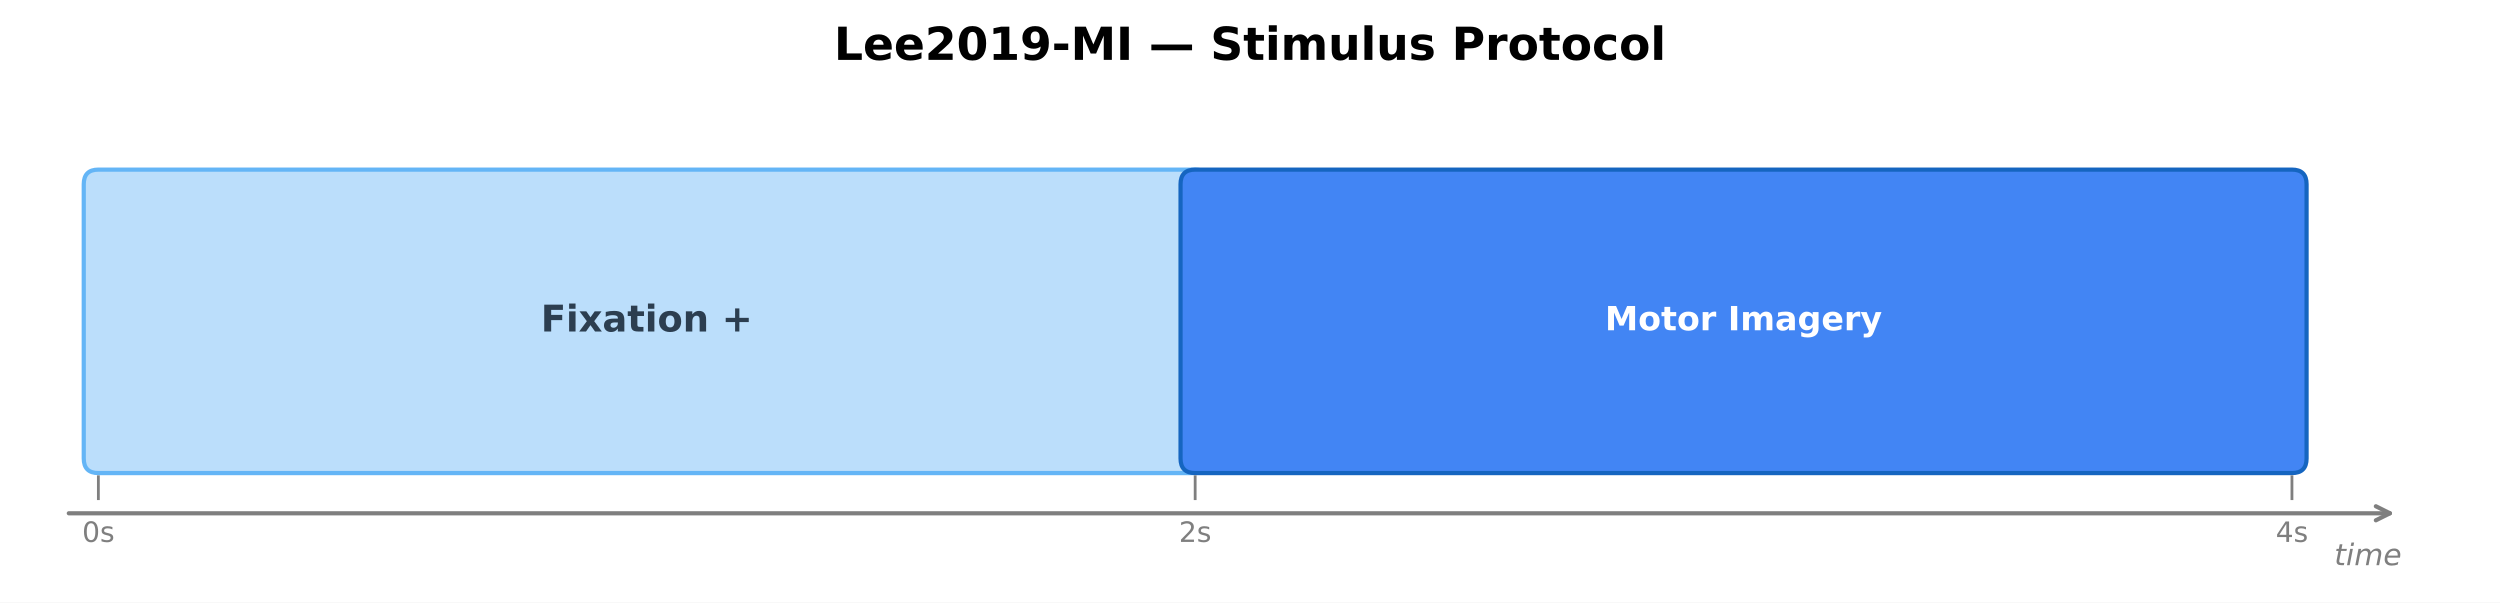
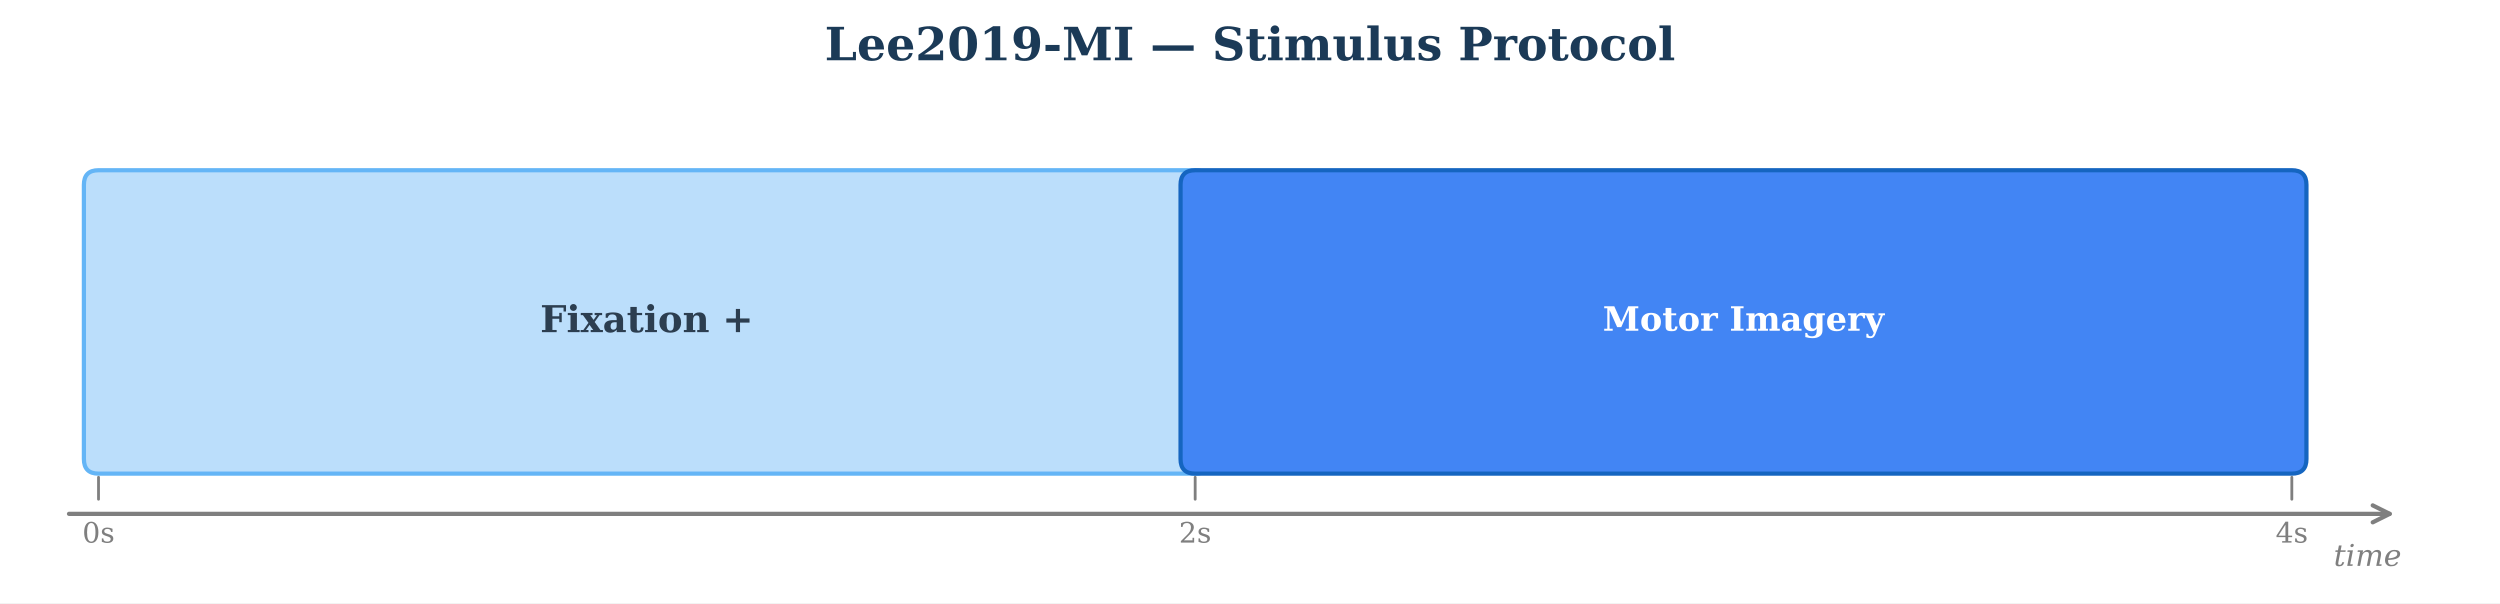
- <svg xmlns="http://www.w3.org/2000/svg" xmlns:xlink="http://www.w3.org/1999/xlink" width="712.8pt" height="171.788pt" viewBox="0 0 712.8 171.788" version="1.1">
+ <svg xmlns="http://www.w3.org/2000/svg" xmlns:xlink="http://www.w3.org/1999/xlink" width="708.48pt" height="170.95pt" viewBox="0 0 708.48 170.95" version="1.1">
  <defs>
    <style type="text/css">*{stroke-linejoin: round; stroke-linecap: butt}</style>
  </defs>
  <g id="figure_1">
    <g id="patch_1">
-       <path d="M 0 171.788  L 712.8 171.788  L 712.8 0  L 0 0  z " style="fill: #ffffff" />
+       <path d="M 0 170.95  L 708.48 170.95  L 708.48 0  L 0 0  z " style="fill: #ffffff" />
    </g>
    <g id="axes_1">
      <g id="patch_2">
-         <path d="M 28.048 134.88  L 340.764 134.88  Q 344.934 134.88 344.934 130.711  L 344.934 52.532  Q 344.934 48.362 340.764 48.362  L 28.048 48.362  Q 23.878 48.362 23.878 52.532  L 23.878 130.711  Q 23.878 134.88 28.048 134.88  z " clip-path="url(#pa00d7a1b4c)" style="fill: #bbdefb; stroke: #64b5f6; stroke-width: 1.2" />
+         <path d="M 27.919 134.226  L 338.701 134.226  Q 342.845 134.226 342.845 130.082  L 342.845 52.387  Q 342.845 48.243 338.701 48.243  L 27.919 48.243  Q 23.775 48.243 23.775 52.387  L 23.775 130.082  Q 23.775 134.226 27.919 134.226  z " clip-path="url(#p696e269f4f)" style="fill: #bbdefb; stroke: #64b5f6; stroke-width: 1.2" />
      </g>
      <g id="patch_3">
-         <path d="M 340.764 134.88  L 653.481 134.88  Q 657.65 134.88 657.65 130.711  L 657.65 52.532  Q 657.65 48.362 653.481 48.362  L 340.764 48.362  Q 336.595 48.362 336.595 52.532  L 336.595 130.711  Q 336.595 134.88 340.764 134.88  z " clip-path="url(#pa00d7a1b4c)" style="fill: #4285f4; stroke: #1565c0; stroke-width: 1.2" />
+         <path d="M 338.701 134.226  L 649.483 134.226  Q 653.627 134.226 653.627 130.082  L 653.627 52.387  Q 653.627 48.243 649.483 48.243  L 338.701 48.243  Q 334.557 48.243 334.557 52.387  L 334.557 130.082  Q 334.557 134.226 338.701 134.226  z " clip-path="url(#p696e269f4f)" style="fill: #4285f4; stroke: #1565c0; stroke-width: 1.2" />
      </g>
      <g id="line2d_1">
-         <path d="M 28.048 135.923  L 28.048 142.177  " clip-path="url(#pa00d7a1b4c)" style="fill: none; stroke: #7f7f7f; stroke-width: 0.8; stroke-linecap: square" />
+         <path d="M 27.919 135.262  L 27.919 141.477  " clip-path="url(#p696e269f4f)" style="fill: none; stroke: #7f7f7f; stroke-width: 0.8; stroke-linecap: round" />
      </g>
      <g id="line2d_2">
-         <path d="M 340.764 135.923  L 340.764 142.177  " clip-path="url(#pa00d7a1b4c)" style="fill: none; stroke: #7f7f7f; stroke-width: 0.8; stroke-linecap: square" />
+         <path d="M 338.701 135.262  L 338.701 141.477  " clip-path="url(#p696e269f4f)" style="fill: none; stroke: #7f7f7f; stroke-width: 0.8; stroke-linecap: round" />
      </g>
      <g id="line2d_3">
-         <path d="M 653.481 135.923  L 653.481 142.177  " clip-path="url(#pa00d7a1b4c)" style="fill: none; stroke: #7f7f7f; stroke-width: 0.8; stroke-linecap: square" />
+         <path d="M 649.483 135.262  L 649.483 141.477  " clip-path="url(#p696e269f4f)" style="fill: none; stroke: #7f7f7f; stroke-width: 0.8; stroke-linecap: round" />
      </g>
      <g id="text_1">
-         <g clip-path="url(#pa00d7a1b4c)">
-           <g style="fill: #2c3e50" transform="translate(154.2103 94.5186) scale(0.105 -0.105)">
+         <g clip-path="url(#p696e269f4f)">
+           <g style="fill: #2c3e50" transform="translate(153.0912 94.13173) scale(0.105 -0.105)">
            <defs>
-               <path id="DejaVuSans-Bold-46" d="M 588 4666  L 3834 4666  L 3834 3756  L 1791 3756  L 1791 2888  L 3713 2888  L 3713 1978  L 1791 1978  L 1791 0  L 588 0  L 588 4666  z " transform="scale(0.015625)" />
-               <path id="DejaVuSans-Bold-69" d="M 538 3500  L 1656 3500  L 1656 0  L 538 0  L 538 3500  z M 538 4863  L 1656 4863  L 1656 3950  L 538 3950  L 538 4863  z " transform="scale(0.015625)" />
-               <path id="DejaVuSans-Bold-78" d="M 1422 1791  L 159 3500  L 1344 3500  L 2059 2463  L 2784 3500  L 3969 3500  L 2706 1797  L 4031 0  L 2847 0  L 2059 1106  L 1281 0  L 97 0  L 1422 1791  z " transform="scale(0.015625)" />
-               <path id="DejaVuSans-Bold-61" d="M 2106 1575  Q 1756 1575 1579 1456  Q 1403 1338 1403 1106  Q 1403 894 1545 773  Q 1688 653 1941 653  Q 2256 653 2472 879  Q 2688 1106 2688 1447  L 2688 1575  L 2106 1575  z M 3816 1997  L 3816 0  L 2688 0  L 2688 519  Q 2463 200 2181 54  Q 1900 -91 1497 -91  Q 953 -91 614 226  Q 275 544 275 1050  Q 275 1666 698 1953  Q 1122 2241 2028 2241  L 2688 2241  L 2688 2328  Q 2688 2594 2478 2717  Q 2269 2841 1825 2841  Q 1466 2841 1156 2769  Q 847 2697 581 2553  L 581 3406  Q 941 3494 1303 3539  Q 1666 3584 2028 3584  Q 2975 3584 3395 3211  Q 3816 2838 3816 1997  z " transform="scale(0.015625)" />
-               <path id="DejaVuSans-Bold-74" d="M 1759 4494  L 1759 3500  L 2913 3500  L 2913 2700  L 1759 2700  L 1759 1216  Q 1759 972 1856 886  Q 1953 800 2241 800  L 2816 800  L 2816 0  L 1856 0  Q 1194 0 917 276  Q 641 553 641 1216  L 641 2700  L 84 2700  L 84 3500  L 641 3500  L 641 4494  L 1759 4494  z " transform="scale(0.015625)" />
-               <path id="DejaVuSans-Bold-6f" d="M 2203 2784  Q 1831 2784 1636 2517  Q 1441 2250 1441 1747  Q 1441 1244 1636 976  Q 1831 709 2203 709  Q 2569 709 2762 976  Q 2956 1244 2956 1747  Q 2956 2250 2762 2517  Q 2569 2784 2203 2784  z M 2203 3584  Q 3106 3584 3614 3096  Q 4122 2609 4122 1747  Q 4122 884 3614 396  Q 3106 -91 2203 -91  Q 1297 -91 786 396  Q 275 884 275 1747  Q 275 2609 786 3096  Q 1297 3584 2203 3584  z " transform="scale(0.015625)" />
-               <path id="DejaVuSans-Bold-6e" d="M 4056 2131  L 4056 0  L 2931 0  L 2931 347  L 2931 1631  Q 2931 2084 2911 2256  Q 2891 2428 2841 2509  Q 2775 2619 2662 2680  Q 2550 2741 2406 2741  Q 2056 2741 1856 2470  Q 1656 2200 1656 1722  L 1656 0  L 538 0  L 538 3500  L 1656 3500  L 1656 2988  Q 1909 3294 2193 3439  Q 2478 3584 2822 3584  Q 3428 3584 3742 3212  Q 4056 2841 4056 2131  z " transform="scale(0.015625)" />
-               <path id="DejaVuSans-Bold-20" transform="scale(0.015625)" />
-               <path id="DejaVuSans-Bold-2b" d="M 3053 4013  L 3053 2375  L 4684 2375  L 4684 1638  L 3053 1638  L 3053 0  L 2309 0  L 2309 1638  L 678 1638  L 678 2375  L 2309 2375  L 2309 4013  L 3053 4013  z " transform="scale(0.015625)" />
+               <path id="DejaVuSerif-Bold-46" d="M 300 0  L 300 378  L 897 378  L 897 4288  L 300 4288  L 300 4666  L 4459 4666  L 4459 3566  L 4031 3566  L 4031 4238  L 2106 4238  L 2106 2741  L 3291 2741  L 3291 3334  L 3719 3334  L 3719 1722  L 3291 1722  L 3291 2316  L 2106 2316  L 2106 378  L 2841 378  L 2841 0  L 300 0  z " transform="scale(0.015625)" />
+               <path id="DejaVuSerif-Bold-69" d="M 588 4263  Q 588 4516 763 4689  Q 938 4863 1191 4863  Q 1438 4863 1611 4689  Q 1784 4516 1784 4263  Q 1784 4016 1611 3842  Q 1438 3669 1191 3669  Q 938 3669 763 3841  Q 588 4013 588 4263  z M 1797 378  L 2272 378  L 2272 0  L 219 0  L 219 378  L 691 378  L 691 2944  L 219 2944  L 219 3322  L 1797 3322  L 1797 378  z " transform="scale(0.015625)" />
+               <path id="DejaVuSerif-Bold-78" d="M 2247 2119  L 2834 2944  L 2425 2944  L 2425 3322  L 3719 3322  L 3719 2944  L 3278 2944  L 2431 1759  L 3419 378  L 3859 378  L 3859 0  L 1747 0  L 1747 378  L 2175 378  L 1550 1253  L 922 378  L 1369 378  L 1369 0  L 0 0  L 0 378  L 475 378  L 1356 1619  L 403 2944  L 31 2944  L 31 3322  L 2059 3322  L 2059 2944  L 1656 2944  L 2247 2119  z " transform="scale(0.015625)" />
+               <path id="DejaVuSerif-Bold-61" d="M 3525 2041  L 3525 378  L 4000 378  L 4000 0  L 2419 0  L 2419 422  Q 2200 159 1931 34  Q 1663 -91 1319 -91  Q 809 -91 536 182  Q 263 456 263 966  Q 263 1525 655 1803  Q 1047 2081 1838 2081  L 2419 2081  L 2419 2278  Q 2419 2681 2228 2873  Q 2038 3066 1638 3066  Q 1306 3066 1126 2930  Q 947 2794 872 2484  L 519 2484  L 519 3200  Q 816 3306 1134 3359  Q 1453 3413 1806 3413  Q 2697 3413 3111 3081  Q 3525 2750 3525 2041  z M 2419 1044  L 2419 1709  L 2003 1709  Q 1694 1709 1528 1540  Q 1363 1372 1363 1056  Q 1363 741 1483 584  Q 1603 428 1850 428  Q 2106 428 2262 597  Q 2419 766 2419 1044  z " transform="scale(0.015625)" />
+               <path id="DejaVuSerif-Bold-74" d="M 634 2944  L 153 2944  L 153 3322  L 634 3322  L 634 4353  L 1741 4353  L 1741 3322  L 2663 3322  L 2663 2944  L 1741 2944  L 1741 909  Q 1741 475 1809 369  Q 1878 263 2059 263  Q 2259 263 2356 397  Q 2453 531 2459 813  L 2925 813  Q 2897 313 2651 111  Q 2406 -91 1806 -91  Q 1122 -91 878 123  Q 634 338 634 909  L 634 2944  z " transform="scale(0.015625)" />
+               <path id="DejaVuSerif-Bold-6f" d="M 2138 263  Q 2488 263 2630 563  Q 2772 863 2772 1663  Q 2772 2463 2631 2761  Q 2491 3059 2138 3059  Q 1784 3059 1640 2757  Q 1497 2456 1497 1663  Q 1497 869 1640 566  Q 1784 263 2138 263  z M 2138 -91  Q 1259 -91 761 376  Q 263 844 263 1663  Q 263 2484 761 2948  Q 1259 3413 2138 3413  Q 3019 3413 3516 2948  Q 4013 2484 4013 1663  Q 4013 844 3514 376  Q 3016 -91 2138 -91  z " transform="scale(0.015625)" />
+               <path id="DejaVuSerif-Bold-6e" d="M 219 0  L 219 378  L 691 378  L 691 2944  L 219 2944  L 219 3322  L 1797 3322  L 1797 2853  Q 1997 3150 2253 3281  Q 2509 3413 2900 3413  Q 3459 3413 3745 3083  Q 4031 2753 4031 2113  L 4031 378  L 4506 378  L 4506 0  L 2522 0  L 2522 378  L 2925 378  L 2925 2144  Q 2925 2566 2817 2730  Q 2709 2894 2444 2894  Q 2109 2894 1953 2648  Q 1797 2403 1797 1869  L 1797 378  L 2203 378  L 2203 0  L 219 0  z " transform="scale(0.015625)" />
+               <path id="DejaVuSerif-Bold-20" transform="scale(0.015625)" />
+               <path id="DejaVuSerif-Bold-2b" d="M 3041 4013  L 3041 2369  L 4684 2369  L 4684 1650  L 3041 1650  L 3041 6  L 2322 6  L 2322 1650  L 678 1650  L 678 2369  L 2322 2369  L 2322 4013  L 3041 4013  z " transform="scale(0.015625)" />
            </defs>
-             <use xlink:href="#DejaVuSans-Bold-46" />
-             <use xlink:href="#DejaVuSans-Bold-69" transform="translate(68.31055 0)" />
-             <use xlink:href="#DejaVuSans-Bold-78" transform="translate(102.5879 0)" />
-             <use xlink:href="#DejaVuSans-Bold-61" transform="translate(167.0898 0)" />
-             <use xlink:href="#DejaVuSans-Bold-74" transform="translate(234.5703 0)" />
-             <use xlink:href="#DejaVuSans-Bold-69" transform="translate(282.373 0)" />
-             <use xlink:href="#DejaVuSans-Bold-6f" transform="translate(316.6504 0)" />
-             <use xlink:href="#DejaVuSans-Bold-6e" transform="translate(385.3516 0)" />
-             <use xlink:href="#DejaVuSans-Bold-20" transform="translate(456.543 0)" />
-             <use xlink:href="#DejaVuSans-Bold-2b" transform="translate(491.3574 0)" />
+             <use xlink:href="#DejaVuSerif-Bold-46" />
+             <use xlink:href="#DejaVuSerif-Bold-69" transform="translate(70.99609 0)" />
+             <use xlink:href="#DejaVuSerif-Bold-78" transform="translate(108.9844 0)" />
+             <use xlink:href="#DejaVuSerif-Bold-61" transform="translate(168.6035 0)" />
+             <use xlink:href="#DejaVuSerif-Bold-74" transform="translate(233.3984 0)" />
+             <use xlink:href="#DejaVuSerif-Bold-69" transform="translate(279.5898 0)" />
+             <use xlink:href="#DejaVuSerif-Bold-6f" transform="translate(317.5781 0)" />
+             <use xlink:href="#DejaVuSerif-Bold-6e" transform="translate(384.2773 0)" />
+             <use xlink:href="#DejaVuSerif-Bold-20" transform="translate(456.9824 0)" />
+             <use xlink:href="#DejaVuSerif-Bold-2b" transform="translate(491.7969 0)" />
          </g>
        </g>
      </g>
      <g id="text_2">
-         <g clip-path="url(#pa00d7a1b4c)">
-           <g style="fill: #ffffff" transform="translate(457.6195 94.16844) scale(0.095 -0.095)">
+         <g clip-path="url(#p696e269f4f)">
+           <g style="fill: #ffffff" transform="translate(454.2149 93.72071) scale(0.095 -0.095)">
            <defs>
-               <path id="DejaVuSans-Bold-4d" d="M 588 4666  L 2119 4666  L 3181 2169  L 4250 4666  L 5778 4666  L 5778 0  L 4641 0  L 4641 3413  L 3566 897  L 2803 897  L 1728 3413  L 1728 0  L 588 0  L 588 4666  z " transform="scale(0.015625)" />
-               <path id="DejaVuSans-Bold-72" d="M 3138 2547  Q 2991 2616 2845 2648  Q 2700 2681 2553 2681  Q 2122 2681 1889 2404  Q 1656 2128 1656 1613  L 1656 0  L 538 0  L 538 3500  L 1656 3500  L 1656 2925  Q 1872 3269 2151 3426  Q 2431 3584 2822 3584  Q 2878 3584 2943 3579  Q 3009 3575 3134 3559  L 3138 2547  z " transform="scale(0.015625)" />
-               <path id="DejaVuSans-Bold-49" d="M 588 4666  L 1791 4666  L 1791 0  L 588 0  L 588 4666  z " transform="scale(0.015625)" />
-               <path id="DejaVuSans-Bold-6d" d="M 3781 2919  Q 3994 3244 4286 3414  Q 4578 3584 4928 3584  Q 5531 3584 5847 3212  Q 6163 2841 6163 2131  L 6163 0  L 5038 0  L 5038 1825  Q 5041 1866 5042 1909  Q 5044 1953 5044 2034  Q 5044 2406 4934 2573  Q 4825 2741 4581 2741  Q 4263 2741 4089 2478  Q 3916 2216 3909 1719  L 3909 0  L 2784 0  L 2784 1825  Q 2784 2406 2684 2573  Q 2584 2741 2328 2741  Q 2006 2741 1831 2477  Q 1656 2213 1656 1722  L 1656 0  L 531 0  L 531 3500  L 1656 3500  L 1656 2988  Q 1863 3284 2130 3434  Q 2397 3584 2719 3584  Q 3081 3584 3359 3409  Q 3638 3234 3781 2919  z " transform="scale(0.015625)" />
-               <path id="DejaVuSans-Bold-67" d="M 2919 594  Q 2688 288 2409 144  Q 2131 0 1766 0  Q 1125 0 706 504  Q 288 1009 288 1791  Q 288 2575 706 3076  Q 1125 3578 1766 3578  Q 2131 3578 2409 3434  Q 2688 3291 2919 2981  L 2919 3500  L 4044 3500  L 4044 353  Q 4044 -491 3511 -936  Q 2978 -1381 1966 -1381  Q 1638 -1381 1331 -1331  Q 1025 -1281 716 -1178  L 716 -306  Q 1009 -475 1290 -558  Q 1572 -641 1856 -641  Q 2406 -641 2662 -400  Q 2919 -159 2919 353  L 2919 594  z M 2181 2772  Q 1834 2772 1640 2515  Q 1447 2259 1447 1791  Q 1447 1309 1634 1061  Q 1822 813 2181 813  Q 2531 813 2725 1069  Q 2919 1325 2919 1791  Q 2919 2259 2725 2515  Q 2531 2772 2181 2772  z " transform="scale(0.015625)" />
-               <path id="DejaVuSans-Bold-65" d="M 4031 1759  L 4031 1441  L 1416 1441  Q 1456 1047 1700 850  Q 1944 653 2381 653  Q 2734 653 3104 758  Q 3475 863 3866 1075  L 3866 213  Q 3469 63 3072 -14  Q 2675 -91 2278 -91  Q 1328 -91 801 392  Q 275 875 275 1747  Q 275 2603 792 3093  Q 1309 3584 2216 3584  Q 3041 3584 3536 3087  Q 4031 2591 4031 1759  z M 2881 2131  Q 2881 2450 2695 2645  Q 2509 2841 2209 2841  Q 1884 2841 1681 2658  Q 1478 2475 1428 2131  L 2881 2131  z " transform="scale(0.015625)" />
-               <path id="DejaVuSans-Bold-79" d="M 78 3500  L 1197 3500  L 2138 1125  L 2938 3500  L 4056 3500  L 2584 -331  Q 2363 -916 2067 -1148  Q 1772 -1381 1288 -1381  L 641 -1381  L 641 -647  L 991 -647  Q 1275 -647 1404 -556  Q 1534 -466 1606 -231  L 1638 -134  L 78 3500  z " transform="scale(0.015625)" />
+               <path id="DejaVuSerif-Bold-4d" d="M 269 0  L 269 378  L 863 378  L 863 4288  L 269 4288  L 269 4666  L 2194 4666  L 3525 1672  L 4863 4666  L 6784 4666  L 6784 4288  L 6188 4288  L 6188 378  L 6784 378  L 6784 0  L 4384 0  L 4384 378  L 4978 378  L 4978 3938  L 3531 684  L 2741 684  L 1300 3938  L 1300 378  L 1894 378  L 1894 0  L 269 0  z " transform="scale(0.015625)" />
+               <path id="DejaVuSerif-Bold-72" d="M 3438 3359  L 3438 2369  L 3084 2369  Q 3066 2634 2941 2764  Q 2816 2894 2578 2894  Q 2216 2894 2006 2575  Q 1797 2256 1797 1691  L 1797 378  L 2400 378  L 2400 0  L 219 0  L 219 378  L 691 378  L 691 2944  L 184 2944  L 184 3322  L 1797 3322  L 1797 2731  Q 1959 3078 2226 3245  Q 2494 3413 2881 3413  Q 2978 3413 3117 3398  Q 3256 3384 3438 3359  z " transform="scale(0.015625)" />
+               <path id="DejaVuSerif-Bold-49" d="M 300 0  L 300 378  L 897 378  L 897 4288  L 300 4288  L 300 4666  L 2700 4666  L 2700 4288  L 2100 4288  L 2100 378  L 2700 378  L 2700 0  L 300 0  z " transform="scale(0.015625)" />
+               <path id="DejaVuSerif-Bold-6d" d="M 3884 2778  Q 4116 3109 4384 3261  Q 4653 3413 5013 3413  Q 5584 3413 5867 3089  Q 6150 2766 6150 2113  L 6150 378  L 6625 378  L 6625 0  L 4647 0  L 4647 378  L 5044 378  L 5044 1947  Q 5044 2569 4948 2731  Q 4853 2894 4594 2894  Q 4300 2894 4137 2667  Q 3975 2441 3975 2022  L 3975 378  L 4372 378  L 4372 0  L 2472 0  L 2472 378  L 2869 378  L 2869 1947  Q 2869 2569 2772 2731  Q 2675 2894 2419 2894  Q 2122 2894 1959 2667  Q 1797 2441 1797 2022  L 1797 378  L 2194 378  L 2194 0  L 219 0  L 219 378  L 691 378  L 691 2944  L 219 2944  L 219 3322  L 1797 3322  L 1797 2853  Q 1991 3144 2241 3278  Q 2491 3413 2834 3413  Q 3241 3413 3494 3258  Q 3747 3103 3884 2778  z " transform="scale(0.015625)" />
+               <path id="DejaVuSerif-Bold-67" d="M 3853 2944  L 3853 44  Q 3853 -656 3354 -1039  Q 2856 -1422 1947 -1422  Q 1616 -1422 1275 -1370  Q 934 -1319 575 -1216  L 575 -422  L 928 -422  Q 975 -750 1192 -909  Q 1409 -1069 1813 -1069  Q 2325 -1069 2536 -823  Q 2747 -578 2747 44  L 2747 422  Q 2606 163 2367 36  Q 2128 -91 1778 -91  Q 1072 -91 667 378  Q 263 847 263 1663  Q 263 2481 667 2947  Q 1072 3413 1778 3413  Q 2128 3413 2367 3286  Q 2606 3159 2747 2900  L 2747 3322  L 4325 3322  L 4325 2944  L 3853 2944  z M 2747 1825  Q 2747 2406 2597 2665  Q 2447 2925 2119 2925  Q 1775 2925 1636 2651  Q 1497 2378 1497 1663  Q 1497 947 1637 672  Q 1778 397 2119 397  Q 2447 397 2597 656  Q 2747 916 2747 1497  L 2747 1825  z " transform="scale(0.015625)" />
+               <path id="DejaVuSerif-Bold-65" d="M 2566 1875  Q 2566 2531 2444 2795  Q 2322 3059 2028 3059  Q 1744 3059 1620 2800  Q 1497 2541 1497 1931  L 1497 1875  L 2566 1875  z M 3781 1503  L 1497 1503  L 1497 1478  Q 1497 834 1690 548  Q 1884 263 2316 263  Q 2675 263 2897 453  Q 3119 644 3181 1006  L 3700 1006  Q 3566 441 3166 175  Q 2766 -91 2047 -91  Q 1184 -91 723 364  Q 263 819 263 1663  Q 263 2488 734 2950  Q 1206 3413 2047 3413  Q 2872 3413 3312 2927  Q 3753 2441 3781 1503  z " transform="scale(0.015625)" />
+               <path id="DejaVuSerif-Bold-79" d="M 1997 -750  Q 1847 -1116 1634 -1269  Q 1422 -1422 1063 -1422  Q 909 -1422 721 -1387  Q 534 -1353 313 -1288  L 313 -594  L 666 -597  Q 675 -838 779 -953  Q 884 -1069 1094 -1069  Q 1297 -1069 1422 -958  Q 1547 -847 1672 -538  L 1722 -422  L 275 2944  L -84 2944  L -84 3322  L 1831 3322  L 1831 2944  L 1434 2944  L 2278 978  L 3066 2944  L 2625 2944  L 2625 3322  L 3872 3322  L 3872 2944  L 3469 2944  L 1997 -750  z " transform="scale(0.015625)" />
            </defs>
-             <use xlink:href="#DejaVuSans-Bold-4d" />
-             <use xlink:href="#DejaVuSans-Bold-6f" transform="translate(99.51172 0)" />
-             <use xlink:href="#DejaVuSans-Bold-74" transform="translate(168.2129 0)" />
-             <use xlink:href="#DejaVuSans-Bold-6f" transform="translate(216.0156 0)" />
-             <use xlink:href="#DejaVuSans-Bold-72" transform="translate(284.7168 0)" />
-             <use xlink:href="#DejaVuSans-Bold-20" transform="translate(334.0332 0)" />
-             <use xlink:href="#DejaVuSans-Bold-49" transform="translate(368.8477 0)" />
-             <use xlink:href="#DejaVuSans-Bold-6d" transform="translate(406.0547 0)" />
-             <use xlink:href="#DejaVuSans-Bold-61" transform="translate(510.2539 0)" />
-             <use xlink:href="#DejaVuSans-Bold-67" transform="translate(577.7344 0)" />
-             <use xlink:href="#DejaVuSans-Bold-65" transform="translate(649.3164 0)" />
-             <use xlink:href="#DejaVuSans-Bold-72" transform="translate(717.1387 0)" />
-             <use xlink:href="#DejaVuSans-Bold-79" transform="translate(766.4551 0)" />
+             <use xlink:href="#DejaVuSerif-Bold-4d" />
+             <use xlink:href="#DejaVuSerif-Bold-6f" transform="translate(110.6934 0)" />
+             <use xlink:href="#DejaVuSerif-Bold-74" transform="translate(177.3926 0)" />
+             <use xlink:href="#DejaVuSerif-Bold-6f" transform="translate(223.584 0)" />
+             <use xlink:href="#DejaVuSerif-Bold-72" transform="translate(290.2832 0)" />
+             <use xlink:href="#DejaVuSerif-Bold-20" transform="translate(342.9688 0)" />
+             <use xlink:href="#DejaVuSerif-Bold-49" transform="translate(377.7832 0)" />
+             <use xlink:href="#DejaVuSerif-Bold-6d" transform="translate(424.5605 0)" />
+             <use xlink:href="#DejaVuSerif-Bold-61" transform="translate(530.3711 0)" />
+             <use xlink:href="#DejaVuSerif-Bold-67" transform="translate(595.166 0)" />
+             <use xlink:href="#DejaVuSerif-Bold-65" transform="translate(665.0879 0)" />
+             <use xlink:href="#DejaVuSerif-Bold-72" transform="translate(728.7109 0)" />
+             <use xlink:href="#DejaVuSerif-Bold-79" transform="translate(781.3965 0)" />
          </g>
        </g>
      </g>
      <g id="text_3">
-         <g style="fill: #7f7f7f" transform="translate(23.41901 154.5102) scale(0.08 -0.08)">
+         <g style="fill: #7f7f7f" transform="translate(23.32131 153.7719) scale(0.08 -0.08)">
          <defs>
-             <path id="DejaVuSans-30" d="M 2034 4250  Q 1547 4250 1301 3770  Q 1056 3291 1056 2328  Q 1056 1369 1301 889  Q 1547 409 2034 409  Q 2525 409 2770 889  Q 3016 1369 3016 2328  Q 3016 3291 2770 3770  Q 2525 4250 2034 4250  z M 2034 4750  Q 2819 4750 3233 4129  Q 3647 3509 3647 2328  Q 3647 1150 3233 529  Q 2819 -91 2034 -91  Q 1250 -91 836 529  Q 422 1150 422 2328  Q 422 3509 836 4129  Q 1250 4750 2034 4750  z " transform="scale(0.015625)" />
-             <path id="DejaVuSans-73" d="M 2834 3397  L 2834 2853  Q 2591 2978 2328 3040  Q 2066 3103 1784 3103  Q 1356 3103 1142 2972  Q 928 2841 928 2578  Q 928 2378 1081 2264  Q 1234 2150 1697 2047  L 1894 2003  Q 2506 1872 2764 1633  Q 3022 1394 3022 966  Q 3022 478 2636 193  Q 2250 -91 1575 -91  Q 1294 -91 989 -36  Q 684 19 347 128  L 347 722  Q 666 556 975 473  Q 1284 391 1588 391  Q 1994 391 2212 530  Q 2431 669 2431 922  Q 2431 1156 2273 1281  Q 2116 1406 1581 1522  L 1381 1569  Q 847 1681 609 1914  Q 372 2147 372 2553  Q 372 3047 722 3315  Q 1072 3584 1716 3584  Q 2034 3584 2315 3537  Q 2597 3491 2834 3397  z " transform="scale(0.015625)" />
+             <path id="DejaVuSerif-30" d="M 2034 219  Q 2513 219 2750 744  Q 2988 1269 2988 2328  Q 2988 3391 2750 3916  Q 2513 4441 2034 4441  Q 1556 4441 1318 3916  Q 1081 3391 1081 2328  Q 1081 1269 1318 744  Q 1556 219 2034 219  z M 2034 -91  Q 1275 -91 848 546  Q 422 1184 422 2328  Q 422 3475 848 4112  Q 1275 4750 2034 4750  Q 2797 4750 3222 4112  Q 3647 3475 3647 2328  Q 3647 1184 3222 546  Q 2797 -91 2034 -91  z " transform="scale(0.015625)" />
+             <path id="DejaVuSerif-73" d="M 359 184  L 359 959  L 691 959  Q 703 588 923 403  Q 1144 219 1575 219  Q 1963 219 2166 364  Q 2369 509 2369 788  Q 2369 1006 2220 1140  Q 2072 1275 1594 1428  L 1178 1569  Q 750 1706 558 1912  Q 366 2119 366 2438  Q 366 2894 700 3153  Q 1034 3413 1625 3413  Q 1888 3413 2178 3344  Q 2469 3275 2778 3144  L 2778 2419  L 2447 2419  Q 2434 2741 2221 2922  Q 2009 3103 1644 3103  Q 1281 3103 1095 2975  Q 909 2847 909 2591  Q 909 2381 1050 2254  Q 1191 2128 1613 1997  L 2069 1856  Q 2541 1709 2748 1489  Q 2956 1269 2956 922  Q 2956 450 2595 179  Q 2234 -91 1600 -91  Q 1278 -91 972 -22  Q 666 47 359 184  z " transform="scale(0.015625)" />
          </defs>
-           <use xlink:href="#DejaVuSans-30" />
-           <use xlink:href="#DejaVuSans-73" transform="translate(63.62305 0)" />
+           <use xlink:href="#DejaVuSerif-30" />
+           <use xlink:href="#DejaVuSerif-73" transform="translate(63.62305 0)" />
        </g>
      </g>
      <g id="text_4">
-         <g style="fill: #7f7f7f" transform="translate(336.1354 154.5102) scale(0.08 -0.08)">
+         <g style="fill: #7f7f7f" transform="translate(334.1034 153.7719) scale(0.08 -0.08)">
          <defs>
-             <path id="DejaVuSans-32" d="M 1228 531  L 3431 531  L 3431 0  L 469 0  L 469 531  Q 828 903 1448 1529  Q 2069 2156 2228 2338  Q 2531 2678 2651 2914  Q 2772 3150 2772 3378  Q 2772 3750 2511 3984  Q 2250 4219 1831 4219  Q 1534 4219 1204 4116  Q 875 4013 500 3803  L 500 4441  Q 881 4594 1212 4672  Q 1544 4750 1819 4750  Q 2544 4750 2975 4387  Q 3406 4025 3406 3419  Q 3406 3131 3298 2873  Q 3191 2616 2906 2266  Q 2828 2175 2409 1742  Q 1991 1309 1228 531  z " transform="scale(0.015625)" />
+             <path id="DejaVuSerif-32" d="M 819 3553  L 469 3553  L 469 4384  Q 803 4563 1142 4656  Q 1481 4750 1806 4750  Q 2534 4750 2956 4397  Q 3378 4044 3378 3438  Q 3378 2753 2422 1800  Q 2347 1728 2309 1691  L 1131 513  L 3078 513  L 3078 1088  L 3444 1088  L 3444 0  L 434 0  L 434 341  L 1850 1753  Q 2319 2222 2519 2614  Q 2719 3006 2719 3438  Q 2719 3909 2473 4175  Q 2228 4441 1797 4441  Q 1350 4441 1106 4219  Q 863 3997 819 3553  z " transform="scale(0.015625)" />
          </defs>
-           <use xlink:href="#DejaVuSans-32" />
-           <use xlink:href="#DejaVuSans-73" transform="translate(63.62305 0)" />
+           <use xlink:href="#DejaVuSerif-32" />
+           <use xlink:href="#DejaVuSerif-73" transform="translate(63.62305 0)" />
        </g>
      </g>
      <g id="text_5">
-         <g style="fill: #7f7f7f" transform="translate(648.8518 154.5102) scale(0.08 -0.08)">
+         <g style="fill: #7f7f7f" transform="translate(644.8855 153.7719) scale(0.08 -0.08)">
          <defs>
-             <path id="DejaVuSans-34" d="M 2419 4116  L 825 1625  L 2419 1625  L 2419 4116  z M 2253 4666  L 3047 4666  L 3047 1625  L 3713 1625  L 3713 1100  L 3047 1100  L 3047 0  L 2419 0  L 2419 1100  L 313 1100  L 313 1709  L 2253 4666  z " transform="scale(0.015625)" />
+             <path id="DejaVuSerif-34" d="M 2234 1581  L 2234 4063  L 641 1581  L 2234 1581  z M 3609 0  L 1484 0  L 1484 331  L 2234 331  L 2234 1247  L 197 1247  L 197 1588  L 2241 4750  L 2859 4750  L 2859 1581  L 3750 1581  L 3750 1247  L 2859 1247  L 2859 331  L 3609 331  L 3609 0  z " transform="scale(0.015625)" />
          </defs>
-           <use xlink:href="#DejaVuSans-34" />
-           <use xlink:href="#DejaVuSans-73" transform="translate(63.62305 0)" />
+           <use xlink:href="#DejaVuSerif-34" />
+           <use xlink:href="#DejaVuSerif-73" transform="translate(63.62305 0)" />
        </g>
      </g>
      <g id="patch_4">
-         <path d="M 19.622 146.347  Q 351.186 146.347 681.409 146.347  " style="fill: none; stroke: #7f7f7f; stroke-width: 1.2; stroke-linecap: round" />
-         <path d="M 677.409 144.347  L 681.409 146.347  L 677.409 148.347  " style="fill: none; stroke: #7f7f7f; stroke-width: 1.2; stroke-linecap: round" />
+         <path d="M 19.56 145.621  Q 349.061 145.621 677.22 145.621  " style="fill: none; stroke: #7f7f7f; stroke-width: 1.2; stroke-linecap: round" />
+         <path d="M 672.42 143.221  L 677.22 145.621  L 672.42 148.021  " style="fill: none; stroke: #7f7f7f; stroke-width: 1.2; stroke-linecap: round" />
      </g>
      <g id="text_6">
-         <g style="fill: #7f7f7f" transform="translate(665.5489 161.1444) scale(0.085 -0.085)">
+         <g style="fill: #7f7f7f" transform="translate(661.3353 160.3674) scale(0.085 -0.085)">
          <defs>
-             <path id="DejaVuSans-Oblique-74" d="M 2706 3500  L 2619 3053  L 1472 3053  L 1100 1153  Q 1081 1047 1072 975  Q 1063 903 1063 863  Q 1063 663 1183 572  Q 1303 481 1569 481  L 2150 481  L 2053 0  L 1503 0  Q 991 0 739 200  Q 488 400 488 806  Q 488 878 497 964  Q 506 1050 525 1153  L 897 3053  L 409 3053  L 500 3500  L 978 3500  L 1172 4494  L 1747 4494  L 1556 3500  L 2706 3500  z " transform="scale(0.015625)" />
-             <path id="DejaVuSans-Oblique-69" d="M 1172 4863  L 1747 4863  L 1606 4134  L 1031 4134  L 1172 4863  z M 909 3500  L 1484 3500  L 800 0  L 225 0  L 909 3500  z " transform="scale(0.015625)" />
-             <path id="DejaVuSans-Oblique-6d" d="M 5747 2113  L 5338 0  L 4763 0  L 5166 2094  Q 5191 2228 5203 2325  Q 5216 2422 5216 2491  Q 5216 2772 5059 2928  Q 4903 3084 4622 3084  Q 4203 3084 3875 2770  Q 3547 2456 3450 1953  L 3066 0  L 2491 0  L 2900 2094  Q 2925 2209 2937 2307  Q 2950 2406 2950 2484  Q 2950 2769 2794 2926  Q 2638 3084 2363 3084  Q 1938 3084 1609 2770  Q 1281 2456 1184 1953  L 800 0  L 225 0  L 909 3500  L 1484 3500  L 1375 2956  Q 1609 3263 1923 3423  Q 2238 3584 2597 3584  Q 2978 3584 3223 3384  Q 3469 3184 3519 2828  Q 3781 3197 4126 3390  Q 4472 3584 4856 3584  Q 5306 3584 5551 3325  Q 5797 3066 5797 2591  Q 5797 2488 5784 2364  Q 5772 2241 5747 2113  z " transform="scale(0.015625)" />
-             <path id="DejaVuSans-Oblique-65" d="M 3078 2063  Q 3088 2113 3092 2166  Q 3097 2219 3097 2272  Q 3097 2653 2873 2875  Q 2650 3097 2266 3097  Q 1838 3097 1509 2826  Q 1181 2556 1013 2059  L 3078 2063  z M 3578 1613  L 903 1613  Q 884 1494 878 1425  Q 872 1356 872 1306  Q 872 872 1139 634  Q 1406 397 1894 397  Q 2269 397 2603 481  Q 2938 566 3225 728  L 3116 159  Q 2806 34 2476 -28  Q 2147 -91 1806 -91  Q 1078 -91 686 257  Q 294 606 294 1247  Q 294 1794 489 2264  Q 684 2734 1063 3103  Q 1306 3334 1642 3459  Q 1978 3584 2356 3584  Q 2950 3584 3301 3228  Q 3653 2872 3653 2272  Q 3653 2128 3634 1964  Q 3616 1800 3578 1613  z " transform="scale(0.015625)" />
+             <path id="DejaVuSerif-Italic-74" d="M 856 2988  L 350 2988  L 416 3322  L 922 3322  L 1122 4353  L 1700 4353  L 1500 3322  L 2581 3322  L 2516 2988  L 1434 2988  L 1025 878  Q 978 631 978 488  Q 978 388 1000 338  Q 1059 219 1278 219  Q 1503 219 1633 351  Q 1763 484 1825 781  L 2259 781  Q 2147 328 1884 118  Q 1622 -91 1169 -91  Q 672 -91 506 131  Q 406 266 406 516  Q 406 675 447 878  L 856 2988  z " transform="scale(0.015625)" />
+             <path id="DejaVuSerif-Italic-69" d="M 1009 4353  Q 1038 4497 1163 4603  Q 1288 4709 1434 4709  Q 1578 4709 1663 4603  Q 1728 4522 1728 4422  Q 1728 4388 1719 4353  Q 1691 4206 1567 4103  Q 1444 4000 1297 4000  Q 1150 4000 1066 4103  Q 1003 4181 1003 4281  Q 1003 4316 1009 4353  z M 963 331  L 1506 331  L 1444 0  L 325 0  L 903 2988  L 353 2988  L 419 3322  L 1544 3322  L 963 331  z " transform="scale(0.015625)" />
+             <path id="DejaVuSerif-Italic-6d" d="M 3503 2675  Q 3741 3041 4034 3227  Q 4328 3413 4672 3413  Q 5194 3413 5388 3088  Q 5503 2894 5503 2578  Q 5503 2372 5453 2113  L 5106 331  L 5625 331  L 5563 0  L 4469 0  L 4866 2047  Q 4913 2291 4913 2466  Q 4913 2659 4856 2772  Q 4750 2988 4403 2988  Q 4019 2988 3761 2697  Q 3503 2406 3394 1850  L 3034 0  L 2459 0  L 2863 2069  Q 2906 2303 2906 2472  Q 2906 2666 2850 2775  Q 2741 2988 2394 2988  Q 2009 2988 1751 2697  Q 1494 2406 1384 1850  L 1025 0  L 450 0  L 1031 2994  L 481 2994  L 544 3322  L 1669 3322  L 1556 2731  Q 1778 3063 2059 3238  Q 2341 3413 2653 3413  Q 3041 3413 3262 3220  Q 3484 3028 3503 2675  z " transform="scale(0.015625)" />
+             <path id="DejaVuSerif-Italic-65" d="M 938 1275  Q 925 1156 925 1050  Q 925 756 1031 563  Q 1216 219 1709 219  Q 2072 219 2250 328  Q 2569 525 2644 778  L 3066 778  Q 2941 381 2475 103  Q 2150 -91 1506 -91  Q 863 -91 516 388  Q 272 722 272 1206  Q 272 1419 319 1659  Q 472 2450 1000 2931  Q 1528 3413 2278 3413  Q 3500 3413 3500 2547  Q 3500 1913 2859 1603  Q 2206 1288 938 1275  z M 2541 1975  Q 2891 2181 2891 2569  Q 2891 3103 2181 3103  Q 1763 3103 1472 2784  Q 1181 2466 1003 1606  Q 2006 1653 2541 1975  z " transform="scale(0.015625)" />
          </defs>
-           <use xlink:href="#DejaVuSans-Oblique-74" />
-           <use xlink:href="#DejaVuSans-Oblique-69" transform="translate(39.20898 0)" />
-           <use xlink:href="#DejaVuSans-Oblique-6d" transform="translate(66.99219 0)" />
-           <use xlink:href="#DejaVuSans-Oblique-65" transform="translate(164.4043 0)" />
+           <use xlink:href="#DejaVuSerif-Italic-74" />
+           <use xlink:href="#DejaVuSerif-Italic-69" transform="translate(40.18555 0)" />
+           <use xlink:href="#DejaVuSerif-Italic-6d" transform="translate(72.16797 0)" />
+           <use xlink:href="#DejaVuSerif-Italic-65" transform="translate(166.9922 0)" />
        </g>
      </g>
      <g id="text_7">
-         <g transform="translate(237.7821 17.07797) scale(0.13 -0.13)">
+         <g style="fill: #1b3a57" transform="translate(233.7148 17.07797) scale(0.13 -0.13)">
          <defs>
-             <path id="DejaVuSans-Bold-4c" d="M 588 4666  L 1791 4666  L 1791 909  L 3903 909  L 3903 0  L 588 0  L 588 4666  z " transform="scale(0.015625)" />
-             <path id="DejaVuSans-Bold-32" d="M 1844 884  L 3897 884  L 3897 0  L 506 0  L 506 884  L 2209 2388  Q 2438 2594 2547 2791  Q 2656 2988 2656 3200  Q 2656 3528 2436 3728  Q 2216 3928 1850 3928  Q 1569 3928 1234 3808  Q 900 3688 519 3450  L 519 4475  Q 925 4609 1322 4679  Q 1719 4750 2100 4750  Q 2938 4750 3402 4381  Q 3866 4013 3866 3353  Q 3866 2972 3669 2642  Q 3472 2313 2841 1759  L 1844 884  z " transform="scale(0.015625)" />
-             <path id="DejaVuSans-Bold-30" d="M 2944 2338  Q 2944 3213 2780 3570  Q 2616 3928 2228 3928  Q 1841 3928 1675 3570  Q 1509 3213 1509 2338  Q 1509 1453 1675 1090  Q 1841 728 2228 728  Q 2613 728 2778 1090  Q 2944 1453 2944 2338  z M 4147 2328  Q 4147 1169 3647 539  Q 3147 -91 2228 -91  Q 1306 -91 806 539  Q 306 1169 306 2328  Q 306 3491 806 4120  Q 1306 4750 2228 4750  Q 3147 4750 3647 4120  Q 4147 3491 4147 2328  z " transform="scale(0.015625)" />
-             <path id="DejaVuSans-Bold-31" d="M 750 831  L 1813 831  L 1813 3847  L 722 3622  L 722 4441  L 1806 4666  L 2950 4666  L 2950 831  L 4013 831  L 4013 0  L 750 0  L 750 831  z " transform="scale(0.015625)" />
-             <path id="DejaVuSans-Bold-39" d="M 641 103  L 641 966  Q 928 831 1190 764  Q 1453 697 1709 697  Q 2247 697 2547 995  Q 2847 1294 2900 1881  Q 2688 1725 2447 1647  Q 2206 1569 1925 1569  Q 1209 1569 770 1986  Q 331 2403 331 3084  Q 331 3838 820 4291  Q 1309 4744 2131 4744  Q 3044 4744 3544 4128  Q 4044 3513 4044 2388  Q 4044 1231 3459 570  Q 2875 -91 1856 -91  Q 1528 -91 1228 -42  Q 928 6 641 103  z M 2125 2350  Q 2441 2350 2600 2554  Q 2759 2759 2759 3169  Q 2759 3575 2600 3781  Q 2441 3988 2125 3988  Q 1809 3988 1650 3781  Q 1491 3575 1491 3169  Q 1491 2759 1650 2554  Q 1809 2350 2125 2350  z " transform="scale(0.015625)" />
-             <path id="DejaVuSans-Bold-2d" d="M 347 2297  L 2309 2297  L 2309 1388  L 347 1388  L 347 2297  z " transform="scale(0.015625)" />
-             <path id="DejaVuSans-Bold-2014" d="M 344 2156  L 6056 2156  L 6056 1350  L 344 1350  L 344 2156  z " transform="scale(0.015625)" />
-             <path id="DejaVuSans-Bold-53" d="M 3834 4519  L 3834 3531  Q 3450 3703 3084 3790  Q 2719 3878 2394 3878  Q 1963 3878 1756 3759  Q 1550 3641 1550 3391  Q 1550 3203 1689 3098  Q 1828 2994 2194 2919  L 2706 2816  Q 3484 2659 3812 2340  Q 4141 2022 4141 1434  Q 4141 663 3683 286  Q 3225 -91 2284 -91  Q 1841 -91 1394 -6  Q 947 78 500 244  L 500 1259  Q 947 1022 1364 901  Q 1781 781 2169 781  Q 2563 781 2772 912  Q 2981 1044 2981 1288  Q 2981 1506 2839 1625  Q 2697 1744 2272 1838  L 1806 1941  Q 1106 2091 782 2419  Q 459 2747 459 3303  Q 459 4000 909 4375  Q 1359 4750 2203 4750  Q 2588 4750 2994 4692  Q 3400 4634 3834 4519  z " transform="scale(0.015625)" />
-             <path id="DejaVuSans-Bold-75" d="M 500 1363  L 500 3500  L 1625 3500  L 1625 3150  Q 1625 2866 1622 2436  Q 1619 2006 1619 1863  Q 1619 1441 1641 1255  Q 1663 1069 1716 984  Q 1784 875 1895 815  Q 2006 756 2150 756  Q 2500 756 2700 1025  Q 2900 1294 2900 1772  L 2900 3500  L 4019 3500  L 4019 0  L 2900 0  L 2900 506  Q 2647 200 2364 54  Q 2081 -91 1741 -91  Q 1134 -91 817 281  Q 500 653 500 1363  z " transform="scale(0.015625)" />
-             <path id="DejaVuSans-Bold-6c" d="M 538 4863  L 1656 4863  L 1656 0  L 538 0  L 538 4863  z " transform="scale(0.015625)" />
-             <path id="DejaVuSans-Bold-73" d="M 3272 3391  L 3272 2541  Q 2913 2691 2578 2766  Q 2244 2841 1947 2841  Q 1628 2841 1473 2761  Q 1319 2681 1319 2516  Q 1319 2381 1436 2309  Q 1553 2238 1856 2203  L 2053 2175  Q 2913 2066 3209 1816  Q 3506 1566 3506 1031  Q 3506 472 3093 190  Q 2681 -91 1863 -91  Q 1516 -91 1145 -36  Q 775 19 384 128  L 384 978  Q 719 816 1070 734  Q 1422 653 1784 653  Q 2113 653 2278 743  Q 2444 834 2444 1013  Q 2444 1163 2330 1236  Q 2216 1309 1875 1350  L 1678 1375  Q 931 1469 631 1722  Q 331 1975 331 2491  Q 331 3047 712 3315  Q 1094 3584 1881 3584  Q 2191 3584 2531 3537  Q 2872 3491 3272 3391  z " transform="scale(0.015625)" />
-             <path id="DejaVuSans-Bold-50" d="M 588 4666  L 2584 4666  Q 3475 4666 3951 4270  Q 4428 3875 4428 3144  Q 4428 2409 3951 2014  Q 3475 1619 2584 1619  L 1791 1619  L 1791 0  L 588 0  L 588 4666  z M 1791 3794  L 1791 2491  L 2456 2491  Q 2806 2491 2997 2661  Q 3188 2831 3188 3144  Q 3188 3456 2997 3625  Q 2806 3794 2456 3794  L 1791 3794  z " transform="scale(0.015625)" />
-             <path id="DejaVuSans-Bold-63" d="M 3366 3391  L 3366 2478  Q 3138 2634 2908 2709  Q 2678 2784 2431 2784  Q 1963 2784 1702 2511  Q 1441 2238 1441 1747  Q 1441 1256 1702 982  Q 1963 709 2431 709  Q 2694 709 2930 787  Q 3166 866 3366 1019  L 3366 103  Q 3103 6 2833 -42  Q 2563 -91 2291 -91  Q 1344 -91 809 395  Q 275 881 275 1747  Q 275 2613 809 3098  Q 1344 3584 2291 3584  Q 2566 3584 2833 3536  Q 3100 3488 3366 3391  z " transform="scale(0.015625)" />
+             <path id="DejaVuSerif-Bold-4c" d="M 300 0  L 300 378  L 897 378  L 897 4288  L 300 4288  L 300 4666  L 2700 4666  L 2700 4288  L 2100 4288  L 2100 428  L 3938 428  L 3938 1166  L 4359 1166  L 4359 0  L 300 0  z " transform="scale(0.015625)" />
+             <path id="DejaVuSerif-Bold-32" d="M 844 3513  L 469 3513  L 469 4519  Q 850 4634 1223 4692  Q 1597 4750 1978 4750  Q 2869 4750 3367 4386  Q 3866 4022 3866 3372  Q 3866 2909 3591 2542  Q 3316 2175 2541 1672  L 1241 819  L 3450 819  L 3450 1369  L 3878 1369  L 3878 0  L 428 0  L 428 763  L 1119 1241  Q 2003 1850 2297 2278  Q 2591 2706 2591 3278  Q 2591 3819 2367 4101  Q 2144 4384 1716 4384  Q 1347 4384 1125 4161  Q 903 3938 844 3513  z " transform="scale(0.015625)" />
+             <path id="DejaVuSerif-Bold-30" d="M 2228 275  Q 2603 275 2742 615  Q 2881 956 2881 2328  Q 2881 3691 2742 4037  Q 2603 4384 2228 4384  Q 1853 4384 1714 4043  Q 1575 3703 1575 2328  Q 1575 956 1714 615  Q 1853 275 2228 275  z M 2228 -91  Q 1294 -91 797 532  Q 300 1156 300 2328  Q 300 3500 797 4125  Q 1294 4750 2228 4750  Q 3159 4750 3656 4125  Q 4153 3500 4153 2328  Q 4153 1156 3656 532  Q 3159 -91 2228 -91  z " transform="scale(0.015625)" />
+             <path id="DejaVuSerif-Bold-31" d="M 878 0  L 878 378  L 1753 378  L 1753 4153  L 781 3578  L 781 4044  L 1953 4750  L 2938 4750  L 2938 378  L 3816 378  L 3816 0  L 878 0  z " transform="scale(0.015625)" />
+             <path id="DejaVuSerif-Bold-39" d="M 2181 4384  Q 1859 4384 1723 4111  Q 1588 3838 1588 3163  Q 1588 2488 1723 2214  Q 1859 1941 2181 1941  Q 2503 1941 2640 2214  Q 2778 2488 2778 3163  Q 2778 3838 2640 4111  Q 2503 4384 2181 4384  z M 2878 1900  Q 2672 1734 2420 1651  Q 2169 1569 1875 1569  Q 1163 1569 755 1986  Q 347 2403 347 3138  Q 347 3913 803 4331  Q 1259 4750 2106 4750  Q 3063 4750 3556 4172  Q 4050 3594 4050 2478  Q 4050 1206 3503 557  Q 2956 -91 1881 -91  Q 1600 -91 1278 -44  Q 956 3 588 97  L 588 922  L 966 922  Q 1044 603 1261 439  Q 1478 275 1825 275  Q 2375 275 2625 658  Q 2875 1041 2878 1900  z " transform="scale(0.015625)" />
+             <path id="DejaVuSerif-Bold-2d" d="M 347 2138  L 2309 2138  L 2309 1294  L 347 1294  L 347 2138  z " transform="scale(0.015625)" />
+             <path id="DejaVuSerif-Bold-2014" d="M 344 2075  L 6056 2075  L 6056 1325  L 344 1325  L 344 2075  z " transform="scale(0.015625)" />
+             <path id="DejaVuSerif-Bold-53" d="M 494 225  L 494 1331  L 891 1331  Q 981 806 1318 547  Q 1656 288 2253 288  Q 2738 288 2991 472  Q 3244 656 3244 1013  Q 3244 1294 3072 1450  Q 2900 1606 2363 1741  L 1663 1913  Q 978 2088 700 2398  Q 422 2709 422 3284  Q 422 3978 883 4364  Q 1344 4750 2175 4750  Q 2584 4750 3026 4681  Q 3469 4613 3944 4475  L 3944 3444  L 3547 3444  Q 3456 3925 3150 4148  Q 2844 4372 2278 4372  Q 1816 4372 1580 4211  Q 1344 4050 1344 3731  Q 1344 3441 1506 3289  Q 1669 3138 2303 2975  L 3003 2803  Q 3653 2641 3945 2297  Q 4238 1953 4238 1350  Q 4238 644 3750 276  Q 3263 -91 2316 -91  Q 1859 -91 1409 -12  Q 959 66 494 225  z " transform="scale(0.015625)" />
+             <path id="DejaVuSerif-Bold-75" d="M 3963 3322  L 3963 378  L 4434 378  L 4434 0  L 2853 0  L 2853 469  Q 2656 172 2400 40  Q 2144 -91 1753 -91  Q 1194 -91 908 239  Q 622 569 622 1209  L 622 2944  L 147 2944  L 147 3322  L 1728 3322  L 1728 1381  Q 1728 763 1831 595  Q 1934 428 2209 428  Q 2544 428 2698 675  Q 2853 922 2853 1459  L 2853 2944  L 2450 2944  L 2450 3322  L 3963 3322  z " transform="scale(0.015625)" />
+             <path id="DejaVuSerif-Bold-6c" d="M 1797 378  L 2272 378  L 2272 0  L 219 0  L 219 378  L 691 378  L 691 4488  L 219 4488  L 219 4863  L 1797 4863  L 1797 378  z " transform="scale(0.015625)" />
+             <path id="DejaVuSerif-Bold-73" d="M 300 97  L 300 1025  L 653 1025  Q 697 653 931 458  Q 1166 263 1569 263  Q 1906 263 2086 380  Q 2266 497 2266 716  Q 2266 916 2152 1025  Q 2038 1134 1709 1216  L 1253 1331  Q 738 1459 506 1698  Q 275 1938 275 2344  Q 275 2884 650 3148  Q 1025 3413 1806 3413  Q 2100 3413 2433 3364  Q 2766 3316 3169 3213  L 3169 2375  L 2816 2375  Q 2788 2716 2573 2887  Q 2359 3059 1959 3059  Q 1622 3059 1448 2951  Q 1275 2844 1275 2638  Q 1275 2469 1375 2372  Q 1475 2275 1734 2209  L 2188 2094  Q 2841 1928 3091 1684  Q 3341 1441 3341 1006  Q 3341 444 2939 176  Q 2538 -91 1691 -91  Q 1381 -91 1034 -44  Q 688 3 300 97  z " transform="scale(0.015625)" />
+             <path id="DejaVuSerif-Bold-50" d="M 300 0  L 300 378  L 897 378  L 897 4288  L 300 4288  L 300 4666  L 2956 4666  Q 3734 4666 4193 4295  Q 4653 3925 4653 3303  Q 4653 2678 4192 2304  Q 3731 1931 2956 1931  L 2100 1931  L 2100 378  L 2853 378  L 2853 0  L 300 0  z M 2100 2309  L 2450 2309  Q 2856 2309 3098 2579  Q 3341 2850 3341 3303  Q 3341 3753 3100 4020  Q 2859 4288 2450 4288  L 2100 4288  L 2100 2309  z " transform="scale(0.015625)" />
+             <path id="DejaVuSerif-Bold-63" d="M 3609 1038  Q 3491 469 3123 189  Q 2756 -91 2125 -91  Q 1238 -91 750 368  Q 263 828 263 1663  Q 263 2488 744 2950  Q 1225 3413 2081 3413  Q 2428 3413 2781 3347  Q 3134 3281 3500 3150  L 3500 2228  L 3150 2228  Q 3100 2650 2903 2854  Q 2706 3059 2350 3059  Q 1888 3059 1692 2746  Q 1497 2434 1497 1663  Q 1497 909 1687 586  Q 1878 263 2309 263  Q 2644 263 2845 463  Q 3047 663 3091 1038  L 3609 1038  z " transform="scale(0.015625)" />
          </defs>
-           <use xlink:href="#DejaVuSans-Bold-4c" />
-           <use xlink:href="#DejaVuSans-Bold-65" transform="translate(63.7207 0)" />
-           <use xlink:href="#DejaVuSans-Bold-65" transform="translate(131.543 0)" />
-           <use xlink:href="#DejaVuSans-Bold-32" transform="translate(199.3652 0)" />
-           <use xlink:href="#DejaVuSans-Bold-30" transform="translate(268.9453 0)" />
-           <use xlink:href="#DejaVuSans-Bold-31" transform="translate(338.5254 0)" />
-           <use xlink:href="#DejaVuSans-Bold-39" transform="translate(408.1055 0)" />
-           <use xlink:href="#DejaVuSans-Bold-2d" transform="translate(477.6855 0)" />
-           <use xlink:href="#DejaVuSans-Bold-4d" transform="translate(519.1895 0)" />
-           <use xlink:href="#DejaVuSans-Bold-49" transform="translate(618.7012 0)" />
-           <use xlink:href="#DejaVuSans-Bold-20" transform="translate(655.9082 0)" />
-           <use xlink:href="#DejaVuSans-Bold-2014" transform="translate(690.7227 0)" />
-           <use xlink:href="#DejaVuSans-Bold-20" transform="translate(790.7227 0)" />
-           <use xlink:href="#DejaVuSans-Bold-53" transform="translate(825.5371 0)" />
-           <use xlink:href="#DejaVuSans-Bold-74" transform="translate(897.5586 0)" />
-           <use xlink:href="#DejaVuSans-Bold-69" transform="translate(945.3613 0)" />
-           <use xlink:href="#DejaVuSans-Bold-6d" transform="translate(979.6387 0)" />
-           <use xlink:href="#DejaVuSans-Bold-75" transform="translate(1083.838 0)" />
-           <use xlink:href="#DejaVuSans-Bold-6c" transform="translate(1155.029 0)" />
-           <use xlink:href="#DejaVuSans-Bold-75" transform="translate(1189.307 0)" />
-           <use xlink:href="#DejaVuSans-Bold-73" transform="translate(1260.498 0)" />
-           <use xlink:href="#DejaVuSans-Bold-20" transform="translate(1320.02 0)" />
-           <use xlink:href="#DejaVuSans-Bold-50" transform="translate(1354.834 0)" />
-           <use xlink:href="#DejaVuSans-Bold-72" transform="translate(1428.125 0)" />
-           <use xlink:href="#DejaVuSans-Bold-6f" transform="translate(1477.441 0)" />
-           <use xlink:href="#DejaVuSans-Bold-74" transform="translate(1546.143 0)" />
-           <use xlink:href="#DejaVuSans-Bold-6f" transform="translate(1593.945 0)" />
-           <use xlink:href="#DejaVuSans-Bold-63" transform="translate(1662.646 0)" />
-           <use xlink:href="#DejaVuSans-Bold-6f" transform="translate(1721.924 0)" />
-           <use xlink:href="#DejaVuSans-Bold-6c" transform="translate(1790.625 0)" />
+           <use xlink:href="#DejaVuSerif-Bold-4c" />
+           <use xlink:href="#DejaVuSerif-Bold-65" transform="translate(70.3125 0)" />
+           <use xlink:href="#DejaVuSerif-Bold-65" transform="translate(133.9355 0)" />
+           <use xlink:href="#DejaVuSerif-Bold-32" transform="translate(197.5586 0)" />
+           <use xlink:href="#DejaVuSerif-Bold-30" transform="translate(267.1387 0)" />
+           <use xlink:href="#DejaVuSerif-Bold-31" transform="translate(336.7188 0)" />
+           <use xlink:href="#DejaVuSerif-Bold-39" transform="translate(406.2988 0)" />
+           <use xlink:href="#DejaVuSerif-Bold-2d" transform="translate(475.8789 0)" />
+           <use xlink:href="#DejaVuSerif-Bold-4d" transform="translate(517.3828 0)" />
+           <use xlink:href="#DejaVuSerif-Bold-49" transform="translate(628.0762 0)" />
+           <use xlink:href="#DejaVuSerif-Bold-20" transform="translate(674.8535 0)" />
+           <use xlink:href="#DejaVuSerif-Bold-2014" transform="translate(709.668 0)" />
+           <use xlink:href="#DejaVuSerif-Bold-20" transform="translate(809.668 0)" />
+           <use xlink:href="#DejaVuSerif-Bold-53" transform="translate(844.4824 0)" />
+           <use xlink:href="#DejaVuSerif-Bold-74" transform="translate(916.6992 0)" />
+           <use xlink:href="#DejaVuSerif-Bold-69" transform="translate(962.8906 0)" />
+           <use xlink:href="#DejaVuSerif-Bold-6d" transform="translate(1000.879 0)" />
+           <use xlink:href="#DejaVuSerif-Bold-75" transform="translate(1106.689 0)" />
+           <use xlink:href="#DejaVuSerif-Bold-6c" transform="translate(1179.395 0)" />
+           <use xlink:href="#DejaVuSerif-Bold-75" transform="translate(1217.383 0)" />
+           <use xlink:href="#DejaVuSerif-Bold-73" transform="translate(1290.088 0)" />
+           <use xlink:href="#DejaVuSerif-Bold-20" transform="translate(1346.387 0)" />
+           <use xlink:href="#DejaVuSerif-Bold-50" transform="translate(1381.201 0)" />
+           <use xlink:href="#DejaVuSerif-Bold-72" transform="translate(1456.396 0)" />
+           <use xlink:href="#DejaVuSerif-Bold-6f" transform="translate(1509.082 0)" />
+           <use xlink:href="#DejaVuSerif-Bold-74" transform="translate(1575.781 0)" />
+           <use xlink:href="#DejaVuSerif-Bold-6f" transform="translate(1621.973 0)" />
+           <use xlink:href="#DejaVuSerif-Bold-63" transform="translate(1688.672 0)" />
+           <use xlink:href="#DejaVuSerif-Bold-6f" transform="translate(1749.561 0)" />
+           <use xlink:href="#DejaVuSerif-Bold-6c" transform="translate(1816.26 0)" />
        </g>
      </g>
    </g>
  </g>
  <defs>
-     <clipPath id="pa00d7a1b4c">
-       <rect x="7.2" y="29.078" width="698.4" height="135.51" />
+     <clipPath id="p696e269f4f">
+       <rect x="7.2" y="29.078" width="694.08" height="134.672" />
    </clipPath>
  </defs>
</svg>
